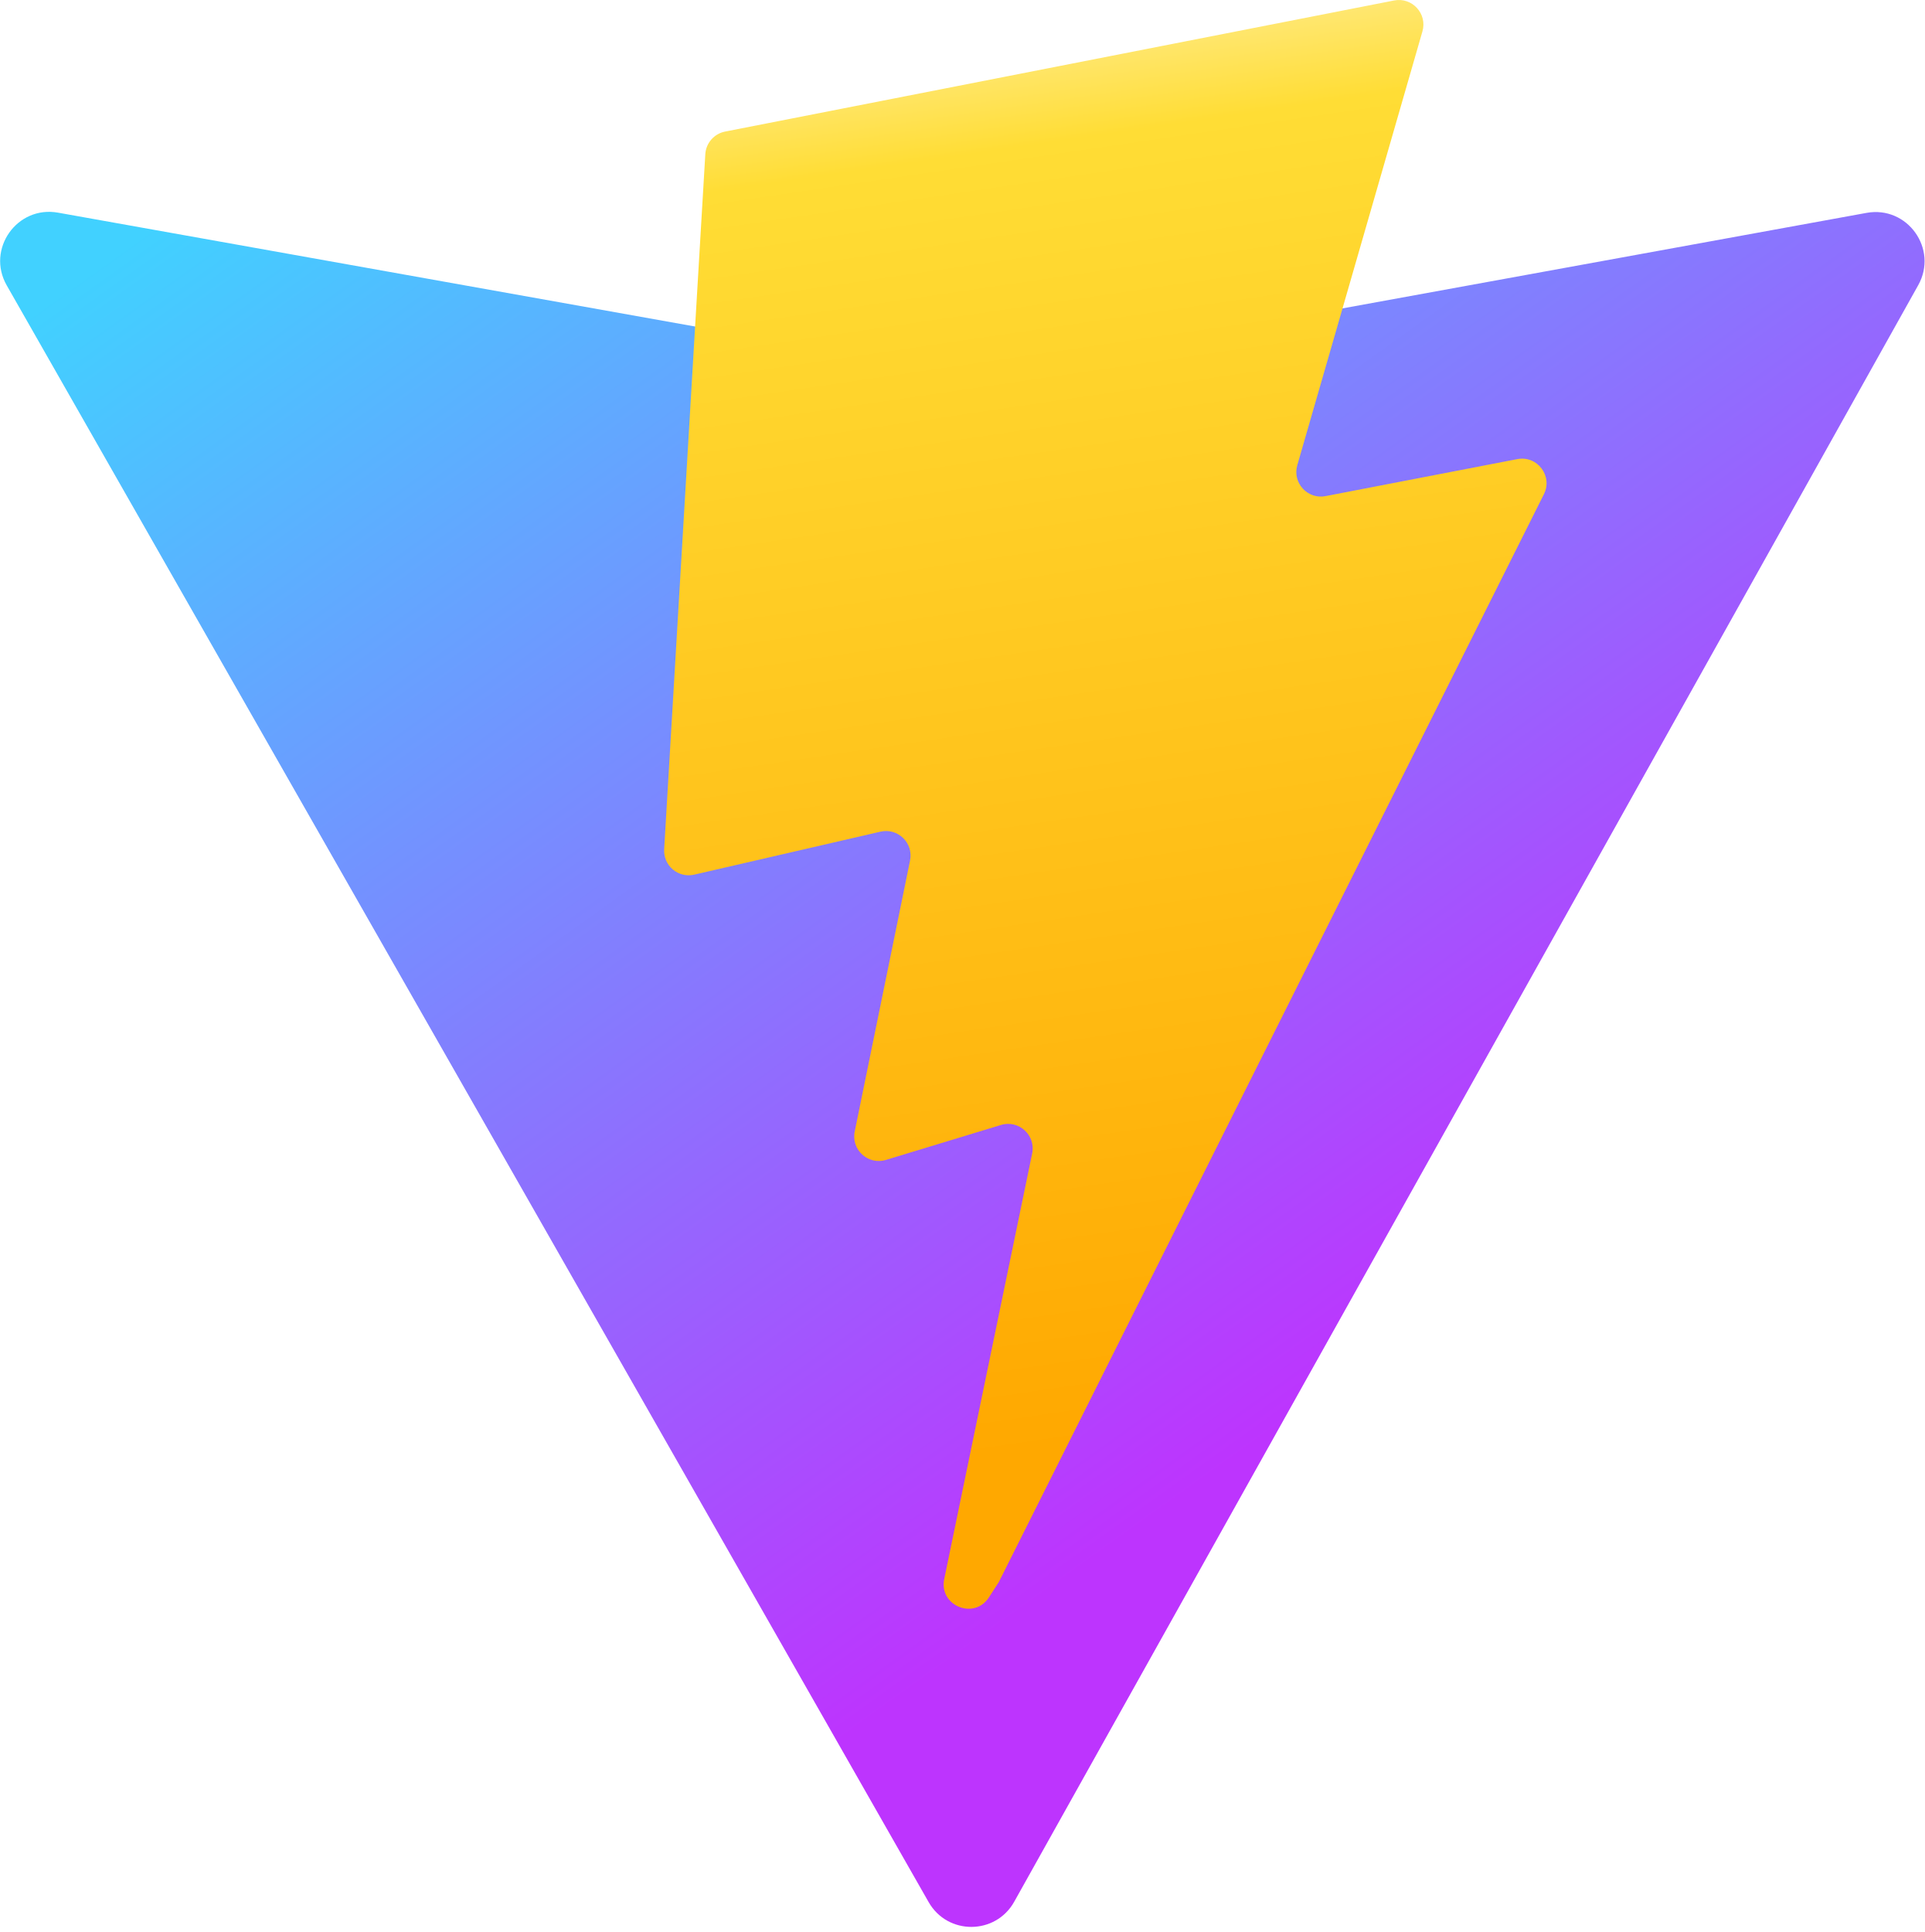
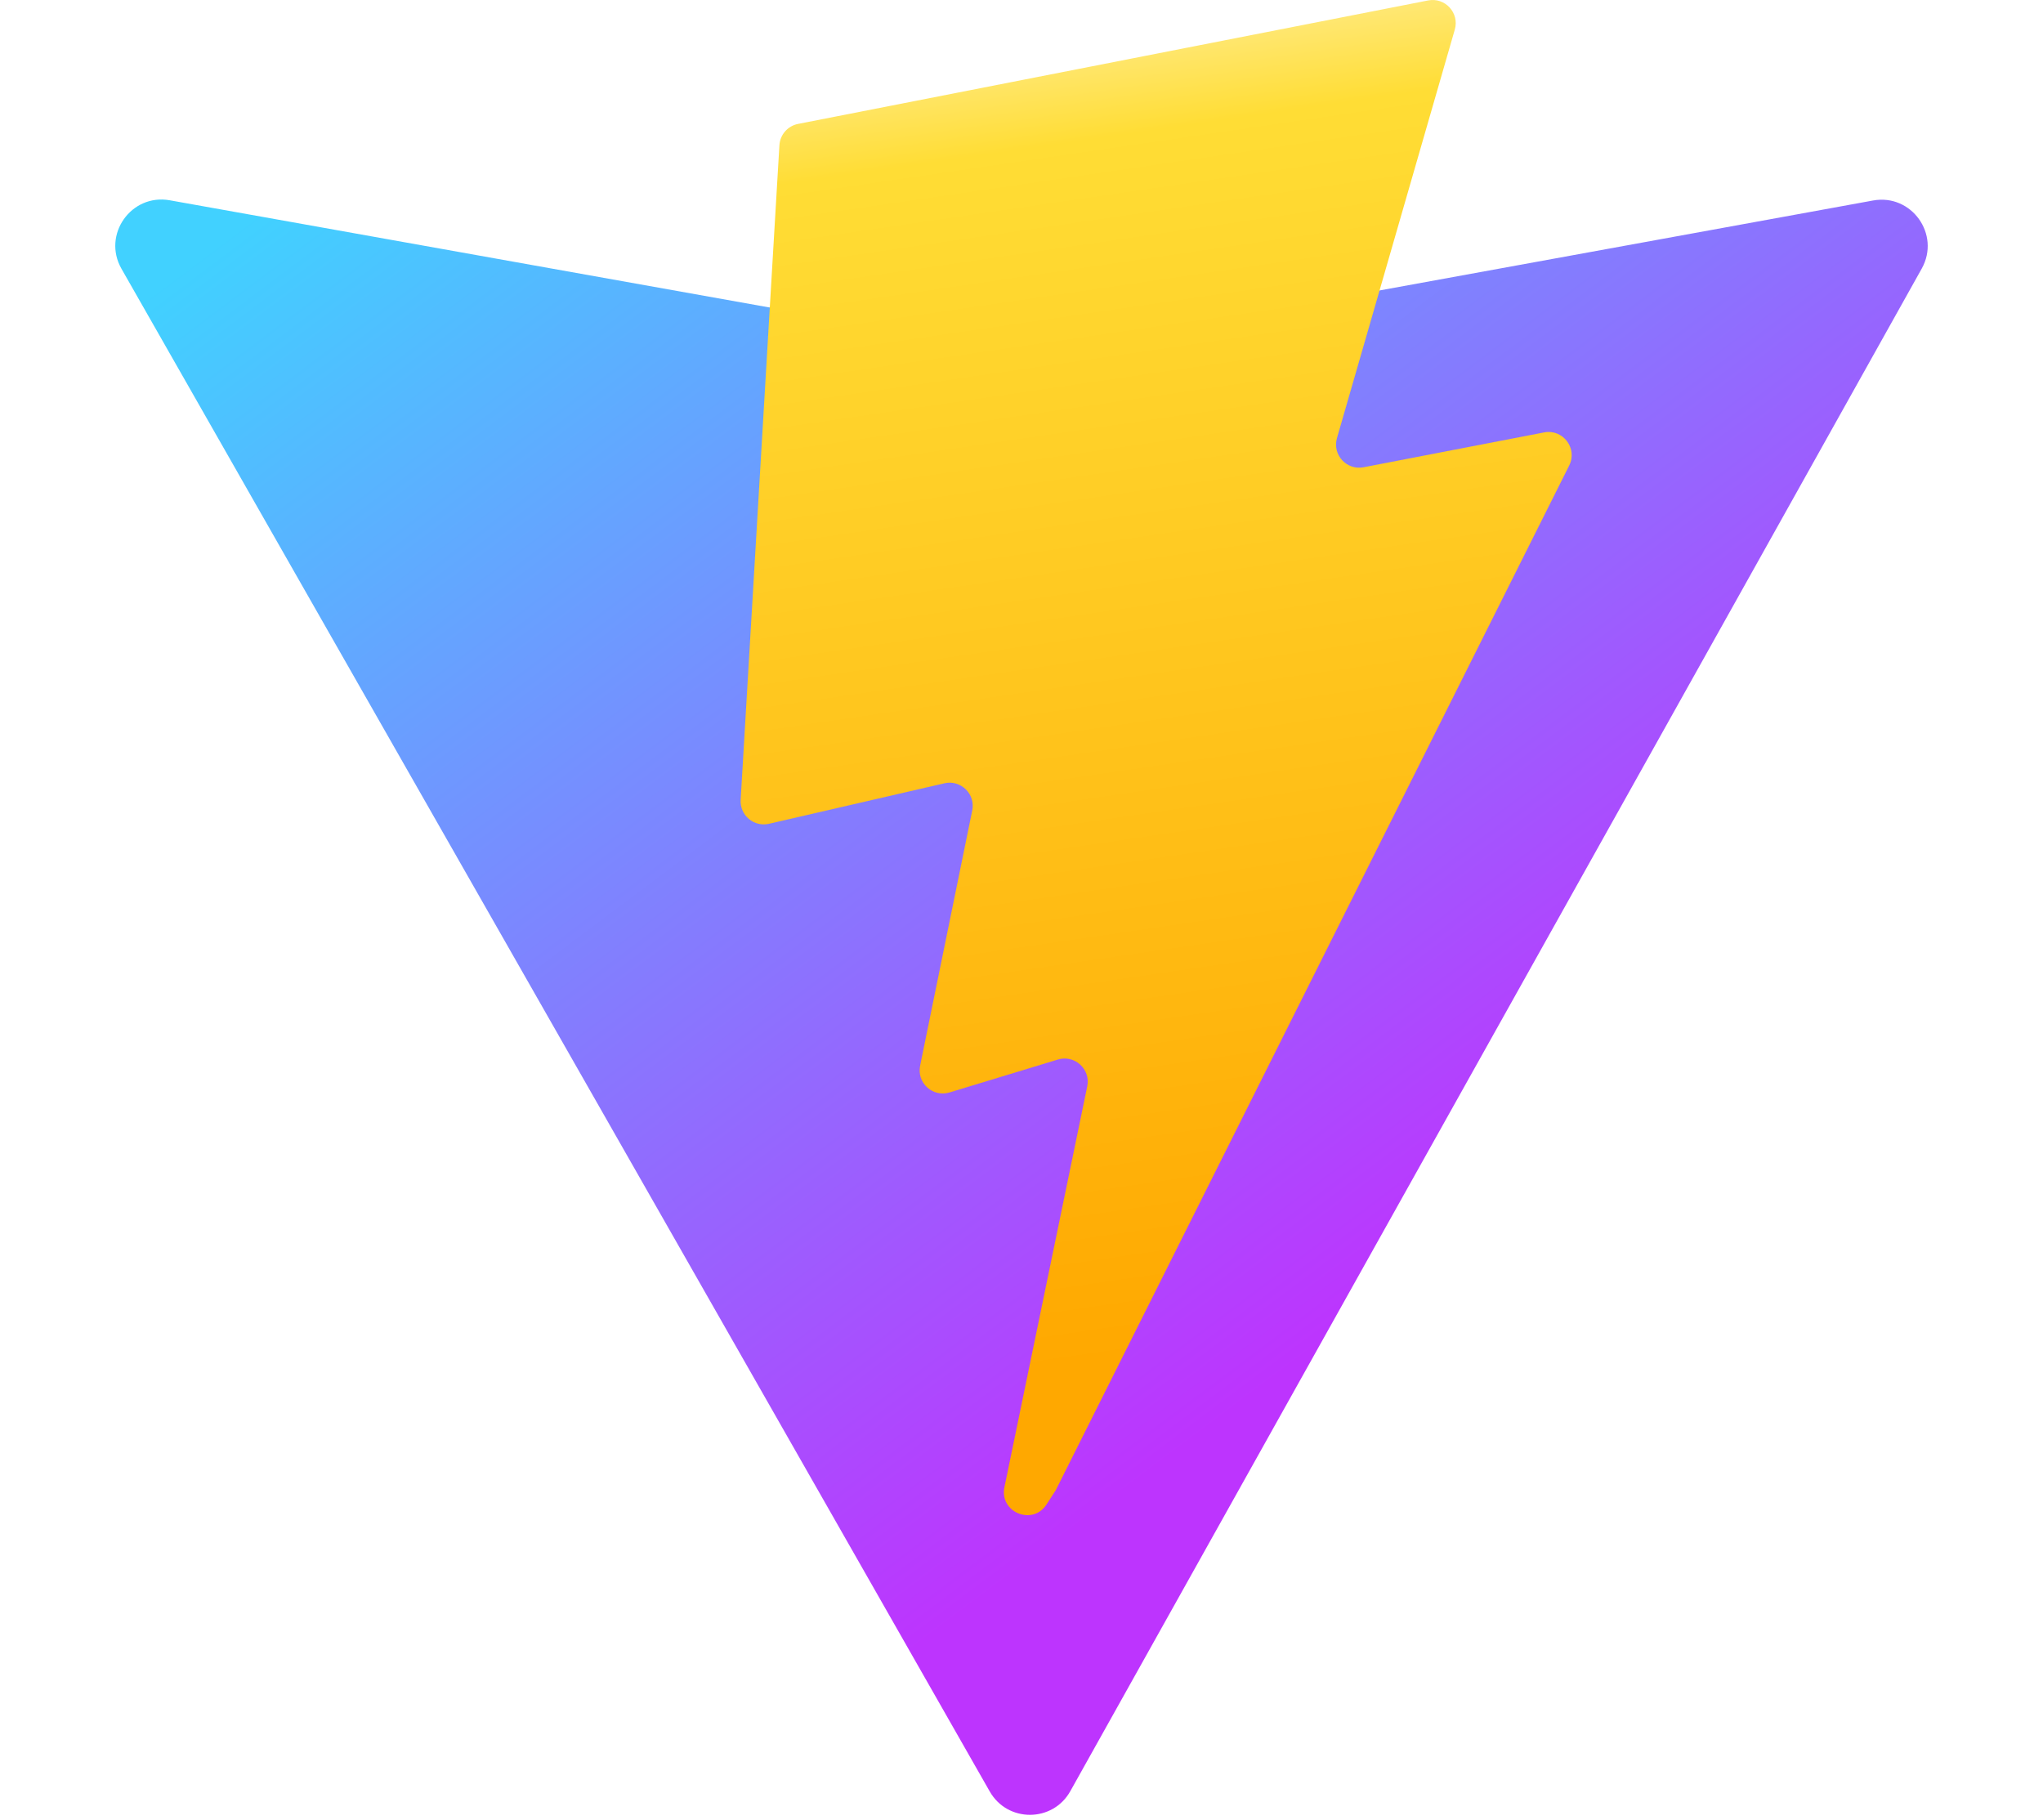
- <svg xmlns="http://www.w3.org/2000/svg" aria-hidden="true" role="img" class="iconify iconify--logos" width="31.88" height="32" preserveAspectRatio="xMidYMid meet" viewBox="0 0 256 257">
+ <svg xmlns="http://www.w3.org/2000/svg" aria-hidden="true" role="img" class="iconify iconify--logos" width="35.93" height="32" preserveAspectRatio="xMidYMid meet" viewBox="0 0 256 257">
  <defs>
    <linearGradient id="IconifyId1813088fe1fbc01fb466" x1="-.828%" x2="57.636%" y1="7.652%" y2="78.411%">
      <stop offset="0%" stop-color="#41D1FF" />
      <stop offset="100%" stop-color="#BD34FE" />
    </linearGradient>
    <linearGradient id="IconifyId1813088fe1fbc01fb467" x1="43.376%" x2="50.316%" y1="2.242%" y2="89.03%">
      <stop offset="0%" stop-color="#FFEA83" />
      <stop offset="8.333%" stop-color="#FFDD35" />
      <stop offset="100%" stop-color="#FFA800" />
    </linearGradient>
  </defs>
  <path fill="url(#IconifyId1813088fe1fbc01fb466)" d="M255.153 37.938L134.897 252.976c-2.483 4.44-8.862 4.466-11.382.048L.875 37.958c-2.746-4.814 1.371-10.646 6.827-9.67l120.385 21.517a6.537 6.537 0 0 0 2.322-.004l117.867-21.483c5.438-.991 9.574 4.796 6.877 9.62Z" />
  <path fill="url(#IconifyId1813088fe1fbc01fb467)" d="M185.432.063L96.44 17.501a3.268 3.268 0 0 0-2.634 3.014l-5.474 92.456a3.268 3.268 0 0 0 3.997 3.378l24.777-5.718c2.318-.535 4.413 1.507 3.936 3.838l-7.361 36.047c-.495 2.426 1.782 4.5 4.151 3.78l15.304-4.649c2.372-.72 4.652 1.36 4.15 3.788l-11.698 56.621c-.732 3.542 3.979 5.473 5.943 2.437l1.313-2.028l72.516-144.72c1.215-2.423-.88-5.186-3.54-4.672l-25.505 4.922c-2.396.462-4.435-1.77-3.759-4.114l16.646-57.705c.677-2.35-1.37-4.583-3.769-4.113Z" />
</svg>
